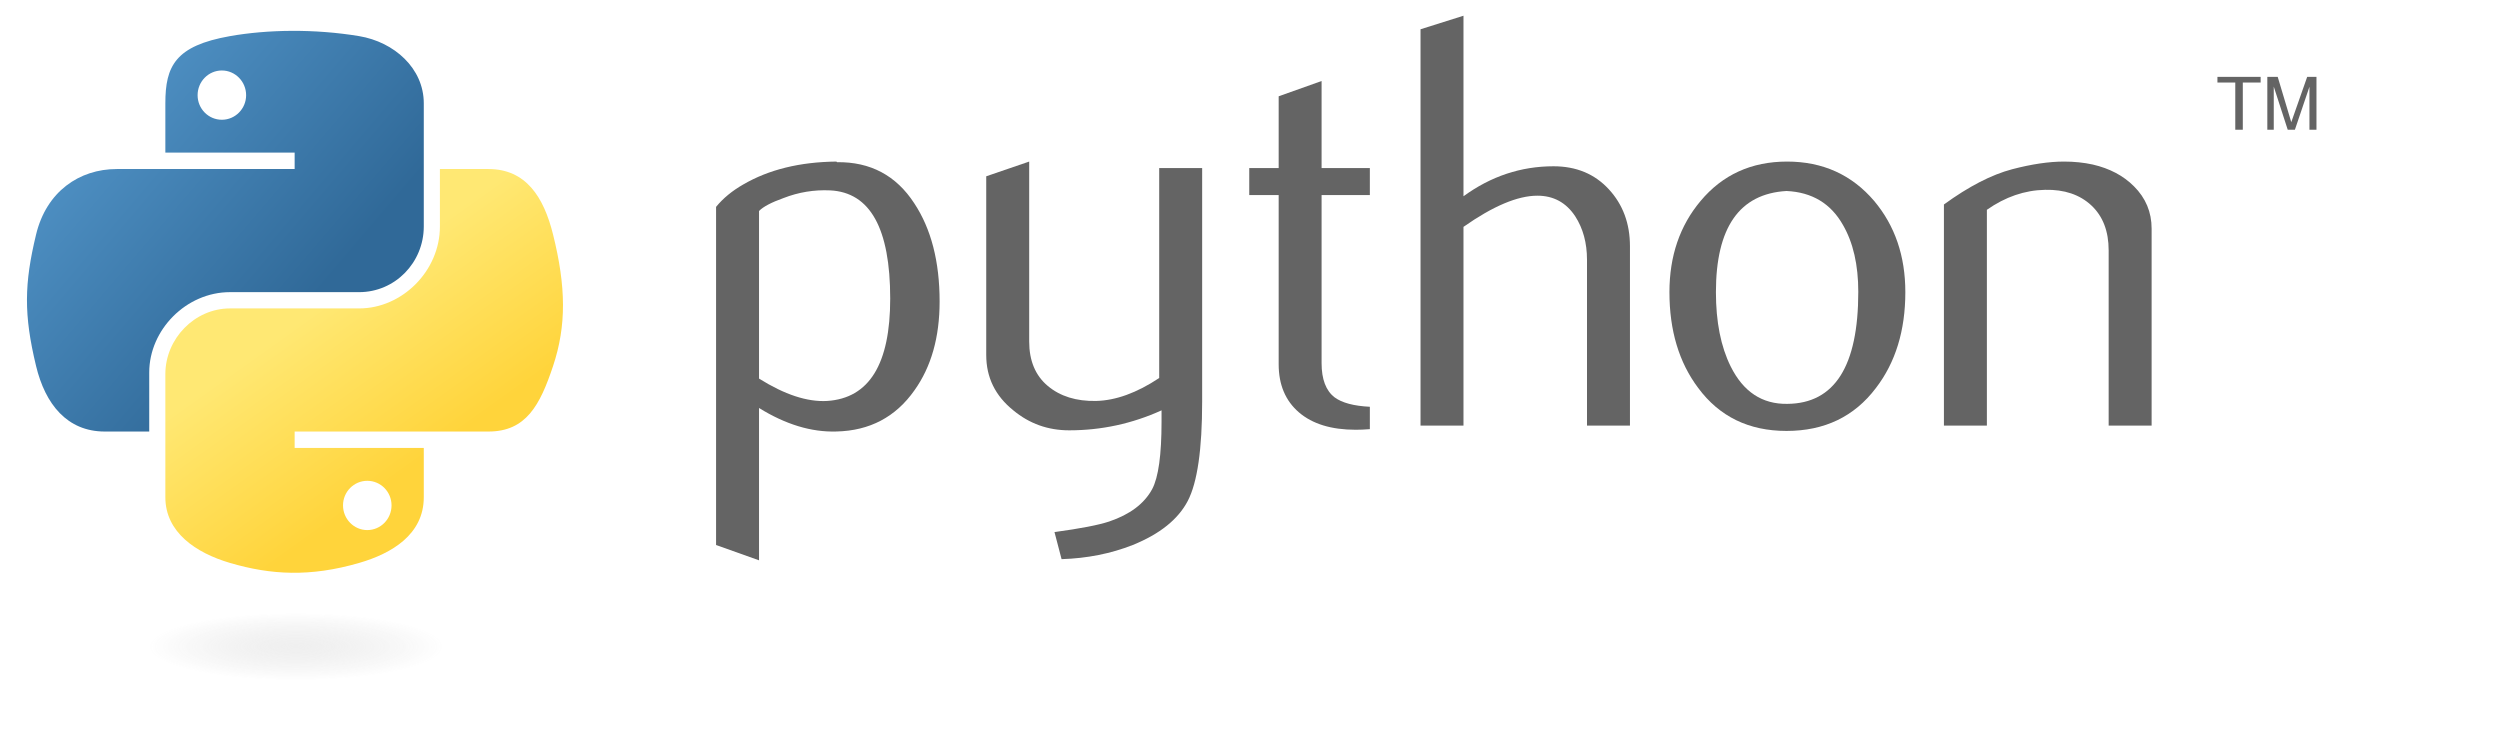
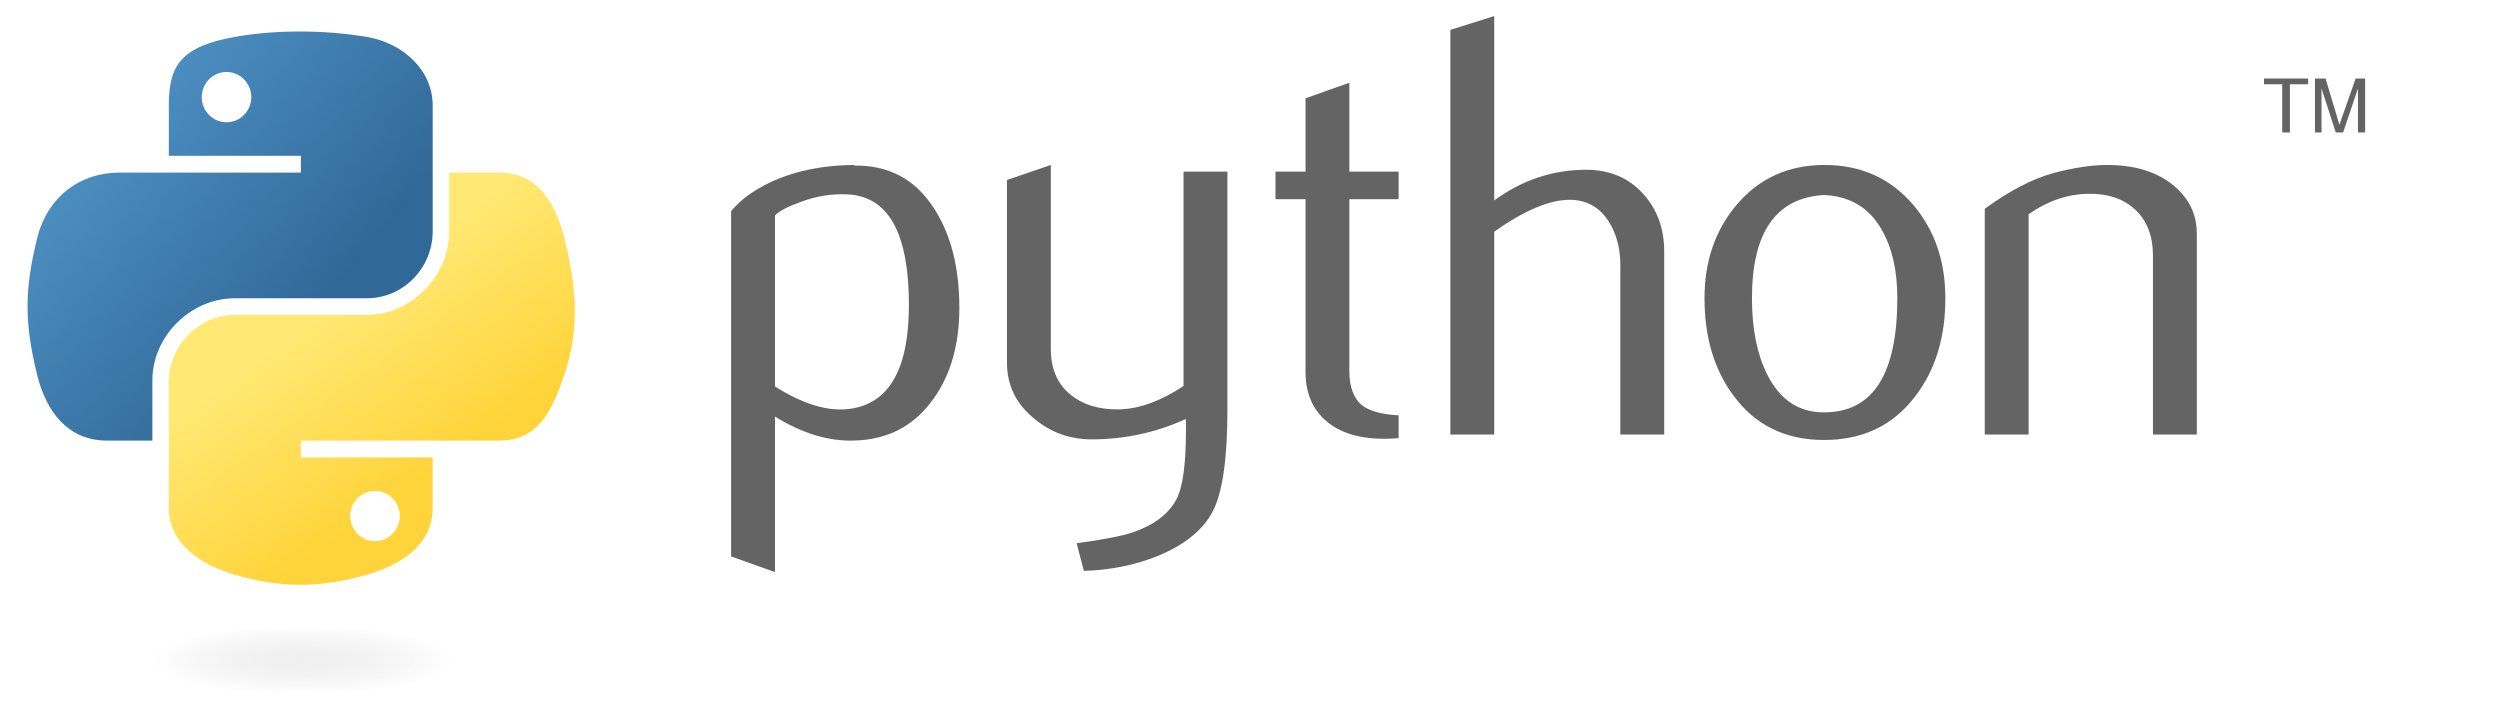
- <svg xmlns="http://www.w3.org/2000/svg" xmlns:xlink="http://www.w3.org/1999/xlink" version="1.0" width="388.84pt" height="115.02pt" id="svg2">
+ <svg xmlns="http://www.w3.org/2000/svg" xmlns:xlink="http://www.w3.org/1999/xlink" version="1.0" width="380.84pt" height="110.02pt" id="svg2">
  <defs id="defs4">
    <linearGradient id="linearGradient2795">
      <stop style="stop-color:#b8b8b8;stop-opacity:0.498" offset="0" id="stop2797" />
      <stop style="stop-color:#7f7f7f;stop-opacity:0" offset="1" id="stop2799" />
    </linearGradient>
    <linearGradient id="linearGradient2787">
      <stop style="stop-color:#7f7f7f;stop-opacity:0.5" offset="0" id="stop2789" />
      <stop style="stop-color:#7f7f7f;stop-opacity:0" offset="1" id="stop2791" />
    </linearGradient>
    <linearGradient id="linearGradient3676">
      <stop style="stop-color:#b2b2b2;stop-opacity:0.5" offset="0" id="stop3678" />
      <stop style="stop-color:#b3b3b3;stop-opacity:0" offset="1" id="stop3680" />
    </linearGradient>
    <linearGradient id="linearGradient3236">
      <stop style="stop-color:#f4f4f4;stop-opacity:1" offset="0" id="stop3244" />
      <stop style="stop-color:#ffffff;stop-opacity:1" offset="1" id="stop3240" />
    </linearGradient>
    <linearGradient id="linearGradient4671">
      <stop style="stop-color:#ffd43b;stop-opacity:1" offset="0" id="stop4673" />
      <stop style="stop-color:#ffe873;stop-opacity:1" offset="1" id="stop4675" />
    </linearGradient>
    <linearGradient id="linearGradient4689">
      <stop style="stop-color:#5a9fd4;stop-opacity:1" offset="0" id="stop4691" />
      <stop style="stop-color:#306998;stop-opacity:1" offset="1" id="stop4693" />
    </linearGradient>
    <linearGradient x1="224.24" y1="144.757" x2="-65.309" y2="144.757" id="linearGradient2987" xlink:href="#linearGradient4671" gradientUnits="userSpaceOnUse" gradientTransform="translate(100.2702,99.61116)" />
    <linearGradient x1="172.942" y1="77.476" x2="26.67" y2="76.313" id="linearGradient2990" xlink:href="#linearGradient4689" gradientUnits="userSpaceOnUse" gradientTransform="translate(100.2702,99.61116)" />
    <linearGradient x1="172.942" y1="77.476" x2="26.67" y2="76.313" id="linearGradient2587" xlink:href="#linearGradient4689" gradientUnits="userSpaceOnUse" gradientTransform="translate(100.2702,99.61116)" />
    <linearGradient x1="224.24" y1="144.757" x2="-65.309" y2="144.757" id="linearGradient2589" xlink:href="#linearGradient4671" gradientUnits="userSpaceOnUse" gradientTransform="translate(100.2702,99.61116)" />
    <linearGradient x1="172.942" y1="77.476" x2="26.67" y2="76.313" id="linearGradient2248" xlink:href="#linearGradient4689" gradientUnits="userSpaceOnUse" gradientTransform="translate(100.2702,99.61116)" />
    <linearGradient x1="224.24" y1="144.757" x2="-65.309" y2="144.757" id="linearGradient2250" xlink:href="#linearGradient4671" gradientUnits="userSpaceOnUse" gradientTransform="translate(100.2702,99.61116)" />
    <linearGradient x1="224.24" y1="144.757" x2="-65.309" y2="144.757" id="linearGradient2255" xlink:href="#linearGradient4671" gradientUnits="userSpaceOnUse" gradientTransform="matrix(0.562541,0,0,0.567972,-11.5974,-7.60954)" />
    <linearGradient x1="172.942" y1="76.176" x2="26.67" y2="76.313" id="linearGradient2258" xlink:href="#linearGradient4689" gradientUnits="userSpaceOnUse" gradientTransform="matrix(0.562541,0,0,0.567972,-11.5974,-7.60954)" />
    <radialGradient cx="61.519" cy="132.286" r="29.037" fx="61.519" fy="132.286" id="radialGradient2801" xlink:href="#linearGradient2795" gradientUnits="userSpaceOnUse" gradientTransform="matrix(1,0,0,0.177966,0,108.7434)" />
    <linearGradient x1="150.961" y1="192.352" x2="112.031" y2="137.273" id="linearGradient1475" xlink:href="#linearGradient4671" gradientUnits="userSpaceOnUse" gradientTransform="matrix(0.562541,0,0,0.567972,-9.399749,-5.305317)" />
    <linearGradient x1="26.649" y1="20.604" x2="135.665" y2="114.398" id="linearGradient1478" xlink:href="#linearGradient4689" gradientUnits="userSpaceOnUse" gradientTransform="matrix(0.562541,0,0,0.567972,-9.399749,-5.305317)" />
    <radialGradient cx="61.519" cy="132.286" r="29.037" fx="61.519" fy="132.286" id="radialGradient1480" xlink:href="#linearGradient2795" gradientUnits="userSpaceOnUse" gradientTransform="matrix(2.382716e-8,-0.296405,1.43676,4.683673e-7,-128.544,150.5202)" />
  </defs>
  <g id="g2303">
    <path id="path46" style="fill:#646464;fill-opacity:1" d="M 184.613,61.929 C 184.613,47.367 180.461,39.891 172.157,39.482 C 168.852,39.326 165.626,39.852 162.488,41.071 C 159.983,41.967 158.296,42.854 157.409,43.751 L 157.409,78.509 C 162.721,81.843 167.439,83.392 171.552,83.149 C 180.256,82.574 184.613,75.507 184.613,61.929 z M 194.858,62.534 C 194.858,69.932 193.123,76.072 189.633,80.956 C 185.744,86.482 180.354,89.328 173.463,89.484 C 168.268,89.65 162.916,88.022 157.409,84.611 L 157.409,116.201 L 148.5,113.024 L 148.5,42.903 C 149.963,41.11 151.844,39.57 154.125,38.263 C 159.427,35.174 165.87,33.585 173.453,33.507 L 173.58,33.634 C 180.51,33.546 185.851,36.392 189.604,42.162 C 193.103,47.455 194.858,54.239 194.858,62.534 z " />
    <path id="path48" style="fill:#646464;fill-opacity:1" d="M 249.305,83.266 C 249.305,93.188 248.311,100.06 246.322,103.881 C 244.324,107.702 240.523,110.753 234.908,113.024 C 230.357,114.817 225.434,115.792 220.151,115.957 L 218.68,110.343 C 224.05,109.612 227.832,108.881 230.025,108.15 C 234.343,106.688 237.306,104.446 238.934,101.444 C 240.24,98.998 240.883,94.329 240.883,87.418 L 240.883,85.098 C 234.791,87.866 228.407,89.241 221.73,89.241 C 217.344,89.241 213.475,87.866 210.141,85.098 C 206.398,82.086 204.527,78.265 204.527,73.636 L 204.527,36.558 L 213.436,33.507 L 213.436,70.828 C 213.436,74.815 214.722,77.885 217.295,80.039 C 219.869,82.194 223.202,83.227 227.286,83.149 C 231.37,83.061 235.747,81.482 240.396,78.392 L 240.396,34.852 L 249.305,34.852 L 249.305,83.266 z " />
    <path id="path50" style="fill:#646464;fill-opacity:1" d="M 284.082,88.997 C 283.02,89.085 282.045,89.124 281.149,89.124 C 276.109,89.124 272.181,87.925 269.374,85.517 C 266.577,83.11 265.173,79.786 265.173,75.546 L 265.173,40.457 L 259.071,40.457 L 259.071,34.852 L 265.173,34.852 L 265.173,19.968 L 274.072,16.8 L 274.072,34.852 L 284.082,34.852 L 284.082,40.457 L 274.072,40.457 L 274.072,75.302 C 274.072,78.646 274.969,81.014 276.762,82.398 C 278.302,83.539 280.749,84.192 284.082,84.357 L 284.082,88.997 z " />
    <path id="path52" style="fill:#646464;fill-opacity:1" d="M 338.023,88.266 L 329.114,88.266 L 329.114,53.878 C 329.114,50.379 328.295,47.367 326.668,44.852 C 324.786,42.006 322.174,40.583 318.821,40.583 C 314.737,40.583 309.63,42.737 303.499,47.046 L 303.499,88.266 L 294.59,88.266 L 294.59,6.069 L 303.499,3.262 L 303.499,40.7 C 309.191,36.558 315.41,34.482 322.164,34.482 C 326.882,34.482 330.703,36.07 333.627,39.238 C 336.561,42.406 338.023,46.354 338.023,51.071 L 338.023,88.266 L 338.023,88.266 z " />
    <path id="path54" style="fill:#646464;fill-opacity:1" d="M 385.374,60.526 C 385.374,54.931 384.312,50.311 382.197,46.656 C 379.682,42.201 375.773,39.852 370.49,39.609 C 360.724,40.174 355.85,47.172 355.85,60.584 C 355.85,66.735 356.864,71.871 358.911,75.994 C 361.523,81.248 365.441,83.841 370.666,83.753 C 380.471,83.675 385.374,75.936 385.374,60.526 z M 395.131,60.584 C 395.131,68.548 393.094,75.176 389.029,80.468 C 384.555,86.395 378.376,89.367 370.49,89.367 C 362.673,89.367 356.581,86.395 352.185,80.468 C 348.199,75.176 346.21,68.548 346.21,60.584 C 346.21,53.099 348.365,46.802 352.673,41.675 C 357.225,36.236 363.209,33.507 370.607,33.507 C 378.005,33.507 384.029,36.236 388.669,41.675 C 392.977,46.802 395.131,53.099 395.131,60.584 z " />
    <path id="path56" style="fill:#646464;fill-opacity:1" d="M 446.206,88.266 L 437.297,88.266 L 437.297,51.929 C 437.297,47.942 436.098,44.833 433.7,42.591 C 431.303,40.359 428.105,39.277 424.119,39.365 C 419.889,39.443 415.863,40.827 412.042,43.507 L 412.042,88.266 L 403.133,88.266 L 403.133,42.406 C 408.26,38.673 412.978,36.236 417.286,35.096 C 421.351,34.033 424.938,33.507 428.028,33.507 C 430.143,33.507 432.131,33.712 434.002,34.121 C 437.502,34.93 440.348,36.431 442.541,38.634 C 444.987,41.071 446.206,43.995 446.206,47.416 L 446.206,88.266 z " />
    <path id="path1948" style="fill:url(#linearGradient1478);fill-opacity:1" d="M 60.51,6.398 C 55.927,6.419 51.549,6.81 47.698,7.492 C 36.351,9.496 34.291,13.692 34.291,21.429 L 34.291,31.648 L 61.104,31.648 L 61.104,35.054 L 34.291,35.054 L 24.229,35.054 C 16.436,35.054 9.613,39.738 7.479,48.648 C 5.017,58.861 4.908,65.234 7.479,75.898 C 9.385,83.836 13.936,89.492 21.729,89.492 L 30.948,89.492 L 30.948,77.242 C 30.948,68.392 38.605,60.585 47.698,60.585 L 74.479,60.585 C 81.934,60.585 87.885,54.447 87.885,46.96 L 87.885,21.429 C 87.885,14.163 81.755,8.704 74.479,7.492 C 69.873,6.725 65.094,6.377 60.51,6.398 z M 46.01,14.617 C 48.78,14.617 51.041,16.915 51.041,19.742 C 51.041,22.558 48.78,24.835 46.01,24.835 C 43.231,24.835 40.979,22.558 40.979,19.742 C 40.979,16.915 43.231,14.617 46.01,14.617 z " />
    <path id="path1950" style="fill:url(#linearGradient1475);fill-opacity:1" d="M 91.229,35.054 L 91.229,46.96 C 91.229,56.191 83.403,63.96 74.479,63.96 L 47.698,63.96 C 40.362,63.96 34.291,70.239 34.291,77.585 L 34.291,103.117 C 34.291,110.383 40.61,114.657 47.698,116.742 C 56.185,119.237 64.324,119.688 74.479,116.742 C 81.229,114.787 87.885,110.854 87.885,103.117 L 87.885,92.898 L 61.104,92.898 L 61.104,89.492 L 87.885,89.492 L 101.291,89.492 C 109.084,89.492 111.988,84.056 114.698,75.898 C 117.497,67.499 117.378,59.422 114.698,48.648 C 112.772,40.891 109.094,35.054 101.291,35.054 L 91.229,35.054 z M 76.166,99.71 C 78.946,99.71 81.198,101.988 81.198,104.804 C 81.198,107.631 78.946,109.929 76.166,109.929 C 73.397,109.929 71.135,107.631 71.135,104.804 C 71.135,101.988 73.397,99.71 76.166,99.71 z " />
    <path id="text3004" style="font-size:15.164px;font-style:normal;font-weight:normal;line-height:125%;fill:#646464;fill-opacity:1;stroke:none;stroke-width:1px;stroke-linecap:butt;stroke-linejoin:miter;stroke-opacity:1;font-family:Bitstream Vera Sans" d="M 463.554,26.909 L 465.116,26.909 L 465.116,17.113 L 468.816,17.113 L 468.816,15.945 L 459.854,15.945 L 459.854,17.113 L 463.554,17.113 L 463.554,26.909 M 470.201,26.909 L 471.536,26.909 L 471.536,17.962 L 474.432,26.908 L 475.918,26.908 L 478.936,17.993 L 478.936,26.909 L 480.392,26.909 L 480.392,15.945 L 478.466,15.945 L 475.168,25.338 L 472.355,15.945 L 470.201,15.945 L 470.201,26.909" />
    <path id="path1894" style="opacity:0.444;fill:url(#radialGradient1480);fill-opacity:1;fill-rule:nonzero;stroke:none;stroke-width:20;stroke-miterlimit:4;stroke-dasharray:none;stroke-opacity:1" transform="matrix(0.73406,0,0,0.809524,16.24958,27.00935)" d="M 110.467 132.286 A 48.948 8.607 0 1 1  12.571,132.286 A 48.948 8.607 0 1 1  110.467 132.286 z" />
  </g>
</svg>
